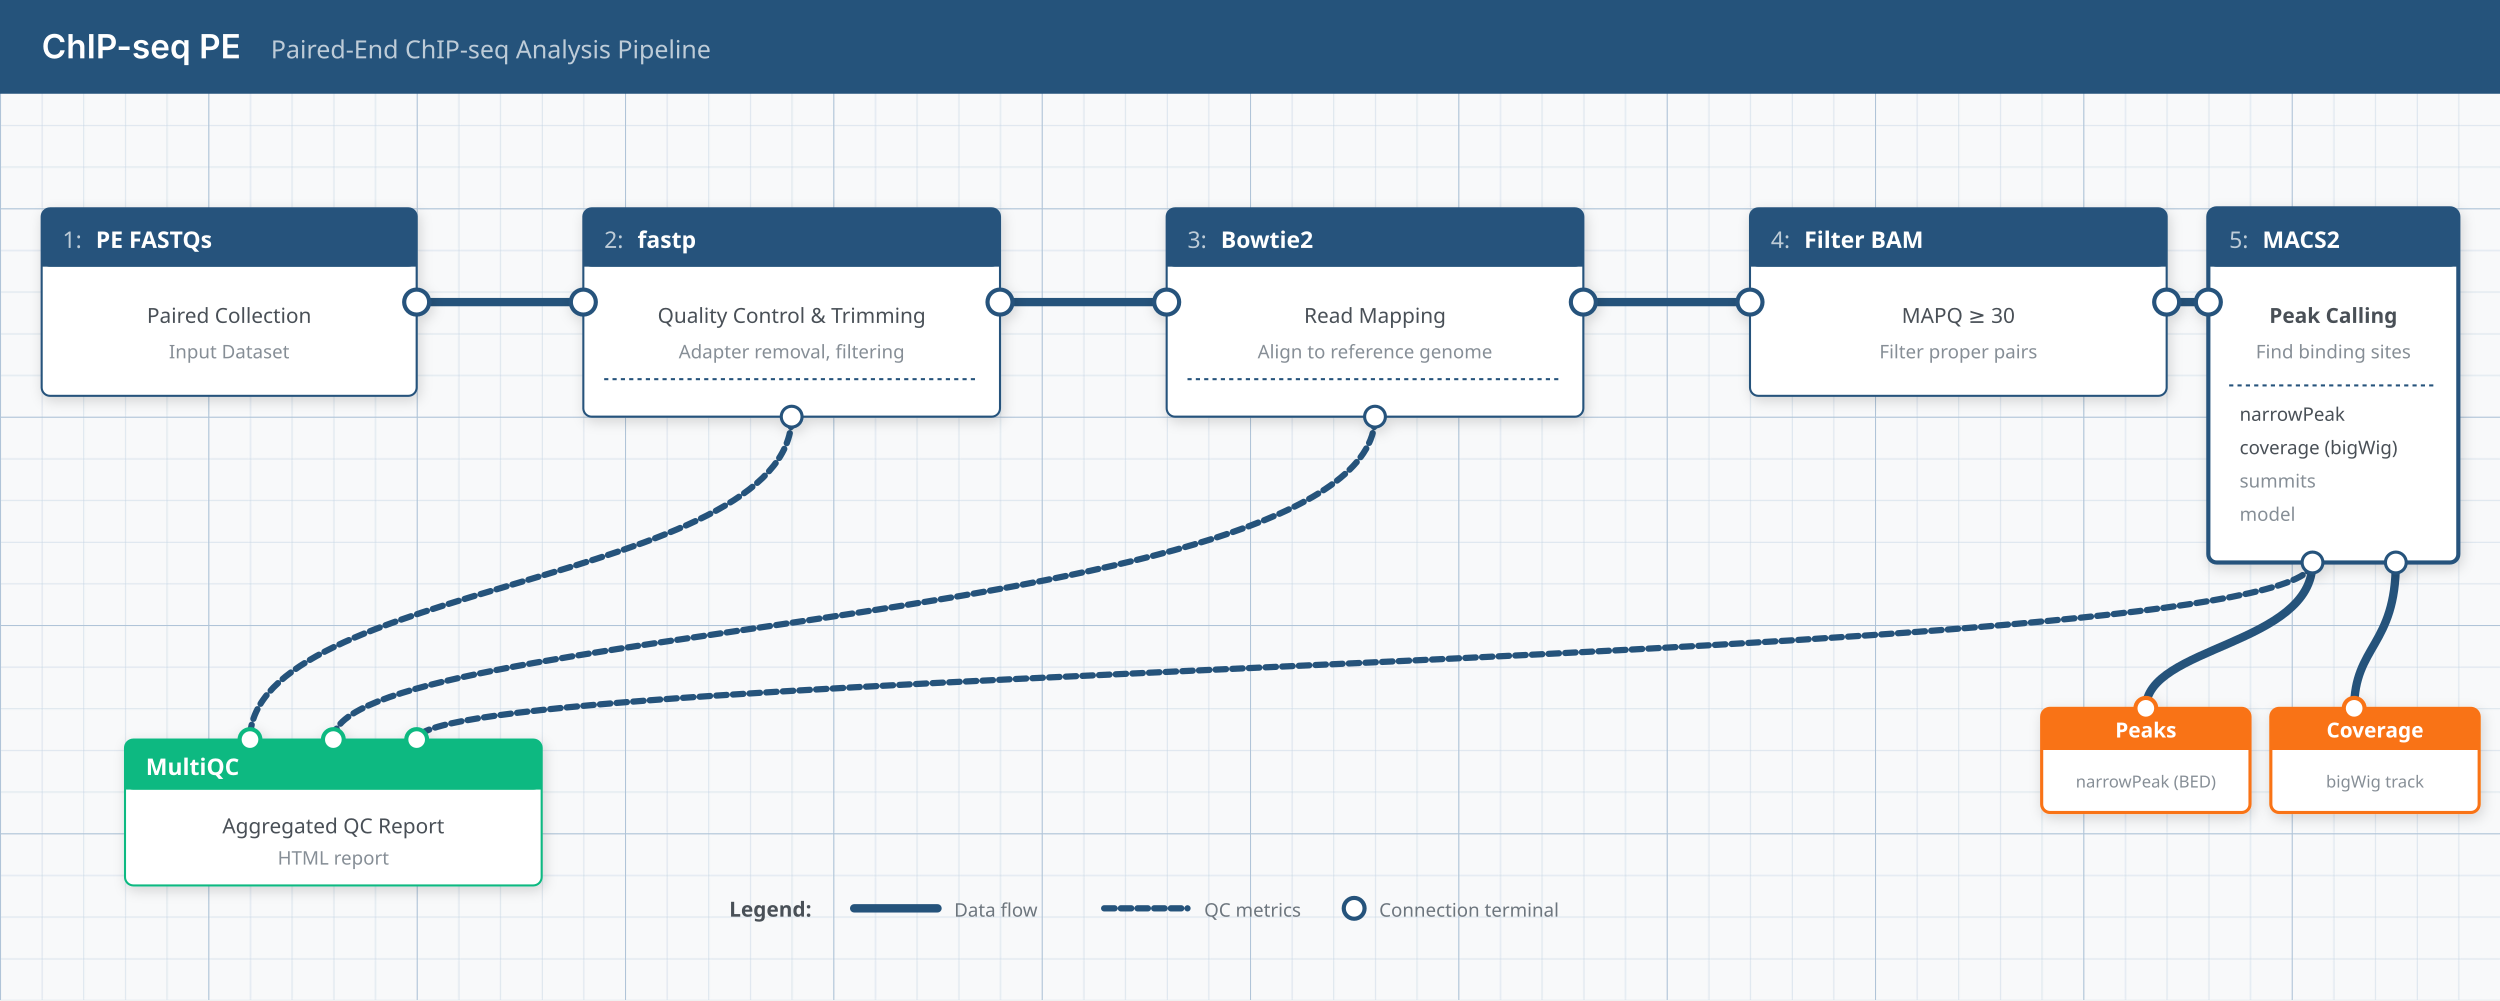
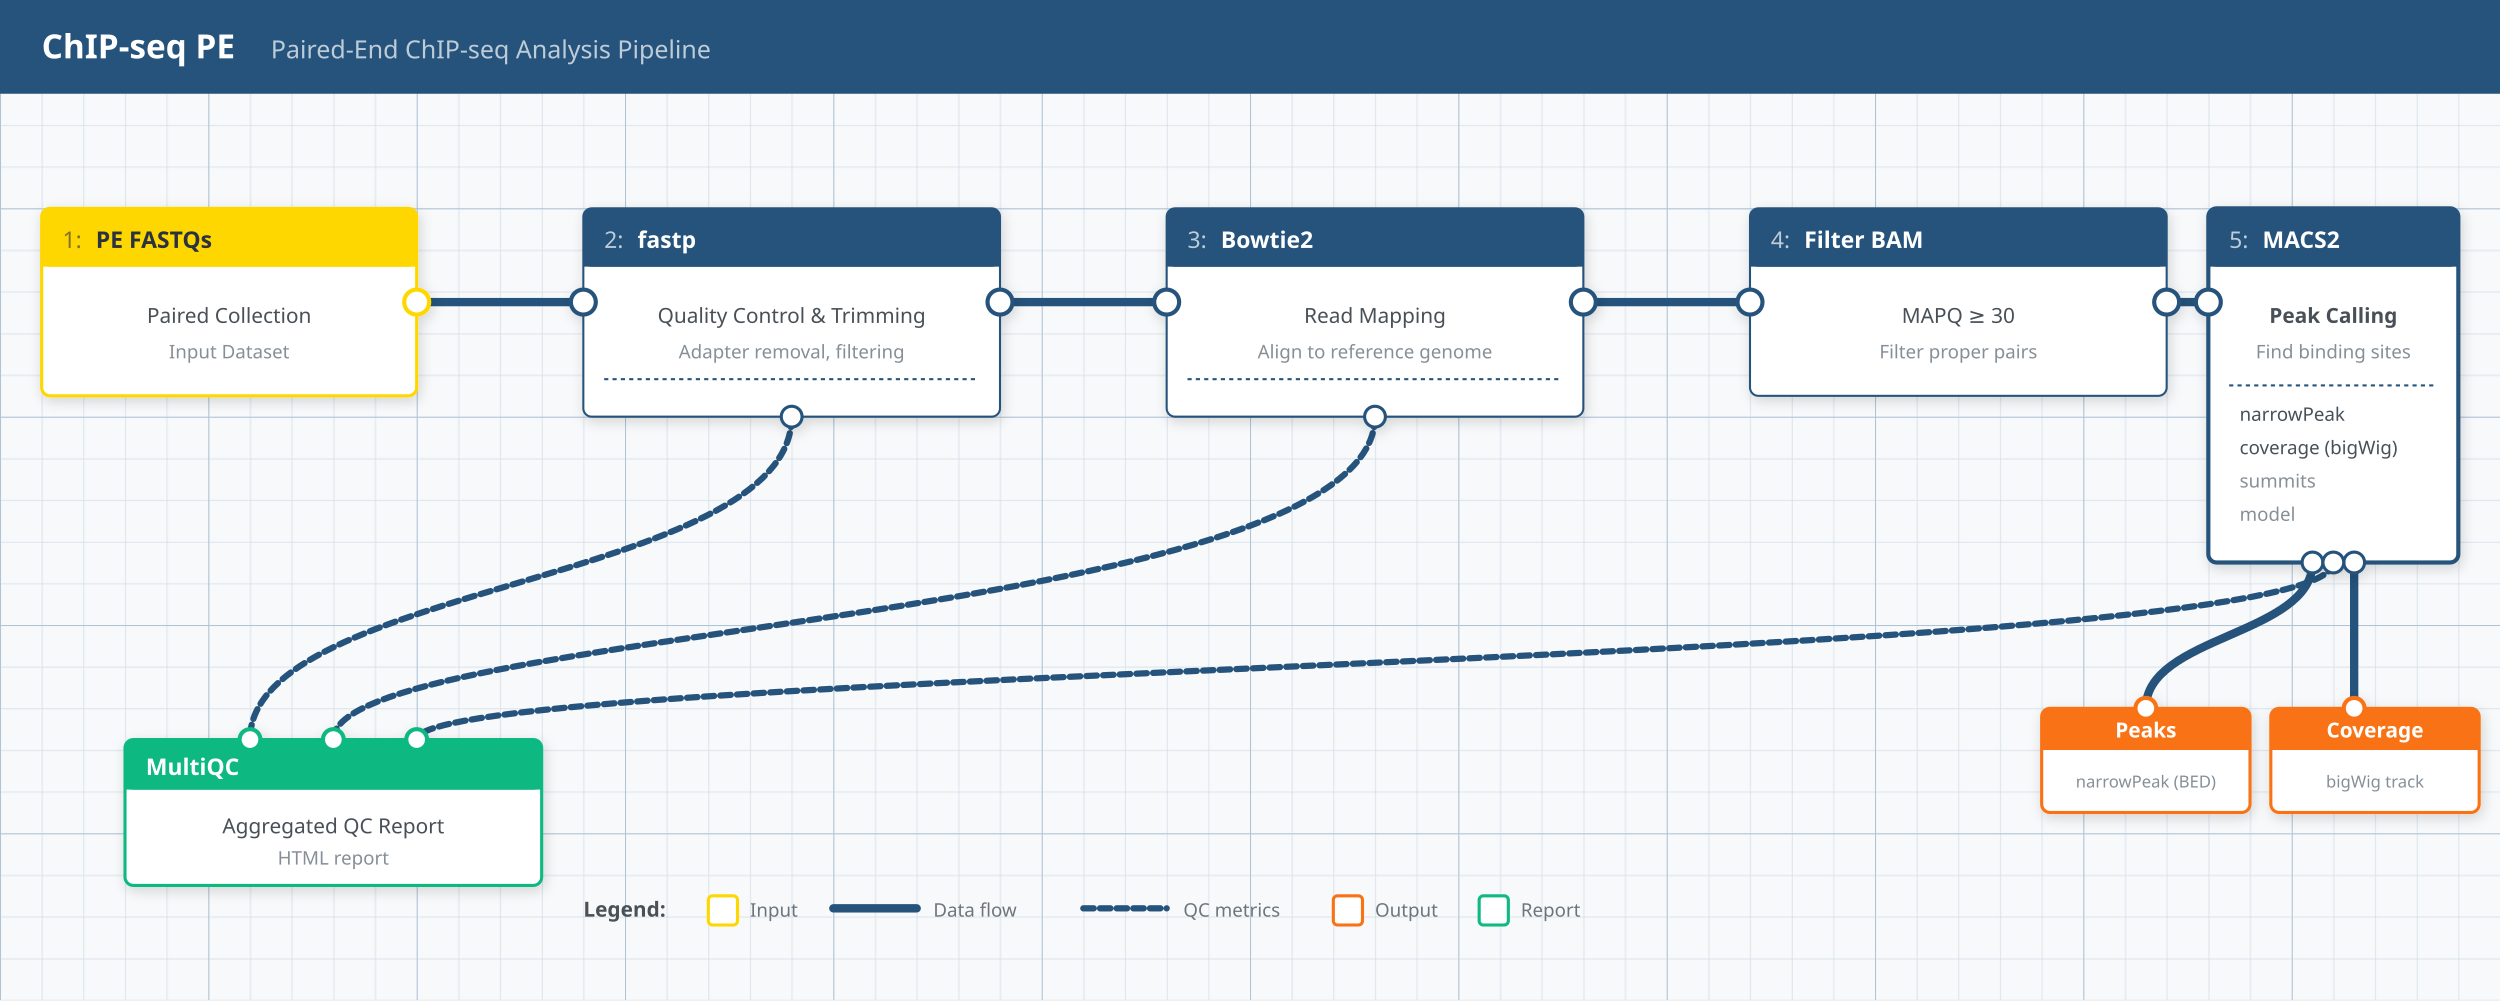
<svg xmlns="http://www.w3.org/2000/svg" viewBox="0 0 1200 480" role="img" aria-label="ChIP-seq PE workflow diagram">
  <defs>
    <pattern id="grid" width="20" height="20" patternUnits="userSpaceOnUse">
      <path d="M 20 0 L 0 0 0 20" fill="none" stroke="#c5d5e4" stroke-width="0.5" />
    </pattern>
    <pattern id="grid-major" width="100" height="100" patternUnits="userSpaceOnUse">
      <rect width="100" height="100" fill="url(#grid)" />
      <path d="M 100 0 L 0 0 0 100" fill="none" stroke="#b0c4d8" stroke-width="1" />
    </pattern>
    <style>
      .connection {
        stroke: #25537b;
        stroke-width: 4;
        fill: none;
        stroke-linecap: round;
      }
      .connection-qc {
        stroke: #25537b;
        stroke-width: 3;
        fill: none;
        stroke-linecap: round;
        stroke-dasharray: 5 3;
      }
      .node-card {
        filter: drop-shadow(1px 2px 3px rgba(0,0,0,0.15));
      }
    </style>
  </defs>
  <rect width="1200" height="480" fill="#f8f9fa" />
  <rect width="1200" height="480" fill="url(#grid-major)" />
  <rect x="0" y="0" width="1200" height="45" fill="#25537b" />
-   <text x="20" y="28" font-family="system-ui, -apple-system, sans-serif" font-size="16" font-weight="600" fill="white">ChIP-seq PE</text>
+   <text x="20" y="28" font-family="system-ui, sans-serif" font-size="16" font-weight="600" fill="white">ChIP-seq PE</text>
  <text x="130" y="28" font-family="system-ui, sans-serif" font-size="12" fill="rgba(255,255,255,0.7)">Paired-End ChIP-seq Analysis Pipeline</text>
  <path class="connection" d="M 200 145 C 240 145, 240 145, 280 145" />
  <path class="connection" d="M 480 145 C 520 145, 520 145, 560 145" />
  <path class="connection" d="M 760 145 C 800 145, 800 145, 840 145" />
  <path class="connection" d="M 1040 145 C 1050 145, 1050 145, 1060 145" />
-   <path class="connection" d="M 1110 270 C 1110 310, 1030 310, 1030 340" />
-   <path class="connection" d="M 1150 270 C 1150 310, 1130 310, 1130 340" />
+   <path class="connection" d="M 1110 270 C 1110 305, 1030 305, 1030 340" />
+   <path class="connection" d="M 1130 270 C 1130 305, 1130 305, 1130 340" />
  <path class="connection-qc" d="M 380 200 C 380 280, 120 280, 120 355" />
  <path class="connection-qc" d="M 660 200 C 660 300, 160 300, 160 355" />
-   <path class="connection-qc" d="M 1110 270 C 1110 320, 200 320, 200 355" />
+   <path class="connection-qc" d="M 1120 270 C 1120 320, 200 320, 200 355" />
  <g class="node-card" transform="translate(20, 100)">
-     <rect width="180" height="90" rx="4" fill="white" stroke="#25537b" stroke-width="1" />
-     <rect width="180" height="28" rx="4" fill="#25537b" />
-     <rect x="0" y="24" width="180" height="4" fill="#25537b" />
-     <text x="10" y="19" font-family="system-ui, sans-serif" font-size="11" fill="rgba(255,255,255,0.7)">1:</text>
-     <text x="26" y="19" font-family="system-ui, sans-serif" font-size="11" font-weight="600" fill="white">PE FASTQs</text>
+     <rect width="180" height="90" rx="4" fill="white" stroke="#ffd700" stroke-width="1.5" />
+     <rect width="180" height="28" rx="4" fill="#ffd700" />
+     <rect x="0" y="24" width="180" height="4" fill="#ffd700" />
+     <text x="10" y="19" font-family="system-ui, sans-serif" font-size="11" fill="rgba(44,49,67,0.6)">1:</text>
+     <text x="26" y="19" font-family="system-ui, sans-serif" font-size="11" font-weight="600" fill="#2C3143">PE FASTQs</text>
    <text x="90" y="55" text-anchor="middle" font-family="system-ui, sans-serif" font-size="10" fill="#495057">Paired Collection</text>
    <text x="90" y="72" text-anchor="middle" font-family="system-ui, sans-serif" font-size="9" fill="#868e96">Input Dataset</text>
-     <circle cx="180" cy="45" r="6" fill="white" stroke="#25537b" stroke-width="2" />
+     <circle cx="180" cy="45" r="6" fill="white" stroke="#ffd700" stroke-width="2" />
  </g>
  <g class="node-card" transform="translate(280, 100)">
    <rect width="200" height="100" rx="4" fill="white" stroke="#25537b" stroke-width="1" />
    <rect width="200" height="28" rx="4" fill="#25537b" />
    <rect x="0" y="24" width="200" height="4" fill="#25537b" />
    <text x="10" y="19" font-family="system-ui, sans-serif" font-size="11" fill="rgba(255,255,255,0.7)">2:</text>
    <text x="26" y="19" font-family="system-ui, sans-serif" font-size="11" font-weight="600" fill="white">fastp</text>
    <text x="100" y="55" text-anchor="middle" font-family="system-ui, sans-serif" font-size="10" fill="#495057">Quality Control &amp; Trimming</text>
    <text x="100" y="72" text-anchor="middle" font-family="system-ui, sans-serif" font-size="9" fill="#868e96">Adapter removal, filtering</text>
    <line x1="10" y1="82" x2="190" y2="82" stroke="#25537b" stroke-width="1" stroke-dasharray="2 2" />
    <circle cx="0" cy="45" r="6" fill="white" stroke="#25537b" stroke-width="2" />
    <circle cx="200" cy="45" r="6" fill="white" stroke="#25537b" stroke-width="2" />
    <circle cx="100" cy="100" r="5" fill="white" stroke="#25537b" stroke-width="1.5" />
  </g>
  <g class="node-card" transform="translate(560, 100)">
    <rect width="200" height="100" rx="4" fill="white" stroke="#25537b" stroke-width="1" />
    <rect width="200" height="28" rx="4" fill="#25537b" />
    <rect x="0" y="24" width="200" height="4" fill="#25537b" />
    <text x="10" y="19" font-family="system-ui, sans-serif" font-size="11" fill="rgba(255,255,255,0.7)">3:</text>
    <text x="26" y="19" font-family="system-ui, sans-serif" font-size="11" font-weight="600" fill="white">Bowtie2</text>
    <text x="100" y="55" text-anchor="middle" font-family="system-ui, sans-serif" font-size="10" fill="#495057">Read Mapping</text>
    <text x="100" y="72" text-anchor="middle" font-family="system-ui, sans-serif" font-size="9" fill="#868e96">Align to reference genome</text>
    <line x1="10" y1="82" x2="190" y2="82" stroke="#25537b" stroke-width="1" stroke-dasharray="2 2" />
    <circle cx="0" cy="45" r="6" fill="white" stroke="#25537b" stroke-width="2" />
    <circle cx="200" cy="45" r="6" fill="white" stroke="#25537b" stroke-width="2" />
    <circle cx="100" cy="100" r="5" fill="white" stroke="#25537b" stroke-width="1.5" />
  </g>
  <g class="node-card" transform="translate(840, 100)">
    <rect width="200" height="90" rx="4" fill="white" stroke="#25537b" stroke-width="1" />
    <rect width="200" height="28" rx="4" fill="#25537b" />
    <rect x="0" y="24" width="200" height="4" fill="#25537b" />
    <text x="10" y="19" font-family="system-ui, sans-serif" font-size="11" fill="rgba(255,255,255,0.7)">4:</text>
    <text x="26" y="19" font-family="system-ui, sans-serif" font-size="11" font-weight="600" fill="white">Filter BAM</text>
    <text x="100" y="55" text-anchor="middle" font-family="system-ui, sans-serif" font-size="10" fill="#495057">MAPQ ≥ 30</text>
    <text x="100" y="72" text-anchor="middle" font-family="system-ui, sans-serif" font-size="9" fill="#868e96">Filter proper pairs</text>
    <circle cx="0" cy="45" r="6" fill="white" stroke="#25537b" stroke-width="2" />
    <circle cx="200" cy="45" r="6" fill="white" stroke="#25537b" stroke-width="2" />
  </g>
  <g class="node-card" transform="translate(1060, 100)">
    <rect width="120" height="170" rx="4" fill="white" stroke="#25537b" stroke-width="2" />
    <rect width="120" height="28" rx="4" fill="#25537b" />
    <rect x="0" y="24" width="120" height="4" fill="#25537b" />
    <text x="10" y="19" font-family="system-ui, sans-serif" font-size="11" fill="rgba(255,255,255,0.7)">5:</text>
    <text x="26" y="19" font-family="system-ui, sans-serif" font-size="11" font-weight="700" fill="white">MACS2</text>
    <text x="60" y="55" text-anchor="middle" font-family="system-ui, sans-serif" font-size="10" font-weight="600" fill="#495057">Peak Calling</text>
    <text x="60" y="72" text-anchor="middle" font-family="system-ui, sans-serif" font-size="9" fill="#868e96">Find binding sites</text>
    <line x1="10" y1="85" x2="110" y2="85" stroke="#25537b" stroke-width="1" stroke-dasharray="2 2" />
    <text x="15" y="102" font-family="system-ui, sans-serif" font-size="9" fill="#495057">narrowPeak</text>
    <text x="15" y="118" font-family="system-ui, sans-serif" font-size="9" fill="#495057">coverage (bigWig)</text>
    <text x="15" y="134" font-family="system-ui, sans-serif" font-size="9" fill="#868e96">summits</text>
    <text x="15" y="150" font-family="system-ui, sans-serif" font-size="9" fill="#868e96">model</text>
    <circle cx="0" cy="45" r="6" fill="white" stroke="#25537b" stroke-width="2" />
    <circle cx="50" cy="170" r="5" fill="white" stroke="#25537b" stroke-width="1.5" />
-     <circle cx="90" cy="170" r="5" fill="white" stroke="#25537b" stroke-width="1.5" />
+     <circle cx="70" cy="170" r="5" fill="white" stroke="#25537b" stroke-width="1.5" />
+     <circle cx="60" cy="170" r="5" fill="white" stroke="#25537b" stroke-width="1.5" />
  </g>
  <g class="node-card" transform="translate(60, 355)">
-     <rect width="200" height="70" rx="4" fill="white" stroke="#10b981" stroke-width="1" />
+     <rect width="200" height="70" rx="4" fill="white" stroke="#10b981" stroke-width="1.5" />
    <rect width="200" height="24" rx="4" fill="#10b981" />
    <rect x="0" y="20" width="200" height="4" fill="#10b981" />
    <text x="10" y="17" font-family="system-ui, sans-serif" font-size="11" font-weight="600" fill="white">MultiQC</text>
    <text x="100" y="45" text-anchor="middle" font-family="system-ui, sans-serif" font-size="10" fill="#495057">Aggregated QC Report</text>
    <text x="100" y="60" text-anchor="middle" font-family="system-ui, sans-serif" font-size="9" fill="#868e96">HTML report</text>
    <circle cx="60" cy="0" r="5" fill="white" stroke="#10b981" stroke-width="2" />
    <circle cx="100" cy="0" r="5" fill="white" stroke="#10b981" stroke-width="2" />
    <circle cx="140" cy="0" r="5" fill="white" stroke="#10b981" stroke-width="2" />
  </g>
  <g class="node-card" transform="translate(980, 340)">
    <rect width="100" height="50" rx="4" fill="white" stroke="#f97316" stroke-width="1.5" />
    <rect width="100" height="20" rx="4" fill="#f97316" />
    <rect x="0" y="16" width="100" height="4" fill="#f97316" />
    <text x="50" y="14" text-anchor="middle" font-family="system-ui, sans-serif" font-size="10" font-weight="600" fill="white">Peaks</text>
    <text x="50" y="38" text-anchor="middle" font-family="system-ui, sans-serif" font-size="8" fill="#868e96">narrowPeak (BED)</text>
    <circle cx="50" cy="0" r="5" fill="white" stroke="#f97316" stroke-width="2" />
  </g>
  <g class="node-card" transform="translate(1090, 340)">
    <rect width="100" height="50" rx="4" fill="white" stroke="#f97316" stroke-width="1.5" />
    <rect width="100" height="20" rx="4" fill="#f97316" />
    <rect x="0" y="16" width="100" height="4" fill="#f97316" />
    <text x="50" y="14" text-anchor="middle" font-family="system-ui, sans-serif" font-size="10" font-weight="600" fill="white">Coverage</text>
    <text x="50" y="38" text-anchor="middle" font-family="system-ui, sans-serif" font-size="8" fill="#868e96">bigWig track</text>
    <circle cx="40" cy="0" r="5" fill="white" stroke="#f97316" stroke-width="2" />
  </g>
-   <g transform="translate(350, 440)">
+   <g transform="translate(280, 440)">
    <text x="0" y="0" font-family="system-ui, sans-serif" font-size="10" font-weight="600" fill="#495057">Legend:</text>
-     <line x1="60" y1="-4" x2="100" y2="-4" stroke="#25537b" stroke-width="4" stroke-linecap="round" />
-     <text x="108" y="0" font-family="system-ui, sans-serif" font-size="9" fill="#6c757d">Data flow</text>
-     <line x1="180" y1="-4" x2="220" y2="-4" stroke="#25537b" stroke-width="3" stroke-linecap="round" stroke-dasharray="5 3" />
-     <text x="228" y="0" font-family="system-ui, sans-serif" font-size="9" fill="#6c757d">QC metrics</text>
-     <circle cx="300" cy="-4" r="5" fill="white" stroke="#25537b" stroke-width="2" />
-     <text x="312" y="0" font-family="system-ui, sans-serif" font-size="9" fill="#6c757d">Connection terminal</text>
+     <rect x="60" y="-10" width="14" height="14" rx="2" fill="white" stroke="#ffd700" stroke-width="1.5" />
+     <text x="80" y="0" font-family="system-ui, sans-serif" font-size="9" fill="#6c757d">Input</text>
+     <line x1="120" y1="-4" x2="160" y2="-4" stroke="#25537b" stroke-width="4" stroke-linecap="round" />
+     <text x="168" y="0" font-family="system-ui, sans-serif" font-size="9" fill="#6c757d">Data flow</text>
+     <line x1="240" y1="-4" x2="280" y2="-4" stroke="#25537b" stroke-width="3" stroke-linecap="round" stroke-dasharray="5 3" />
+     <text x="288" y="0" font-family="system-ui, sans-serif" font-size="9" fill="#6c757d">QC metrics</text>
+     <rect x="360" y="-10" width="14" height="14" rx="2" fill="white" stroke="#f97316" stroke-width="1.5" />
+     <text x="380" y="0" font-family="system-ui, sans-serif" font-size="9" fill="#6c757d">Output</text>
+     <rect x="430" y="-10" width="14" height="14" rx="2" fill="white" stroke="#10b981" stroke-width="1.5" />
+     <text x="450" y="0" font-family="system-ui, sans-serif" font-size="9" fill="#6c757d">Report</text>
  </g>
</svg>
